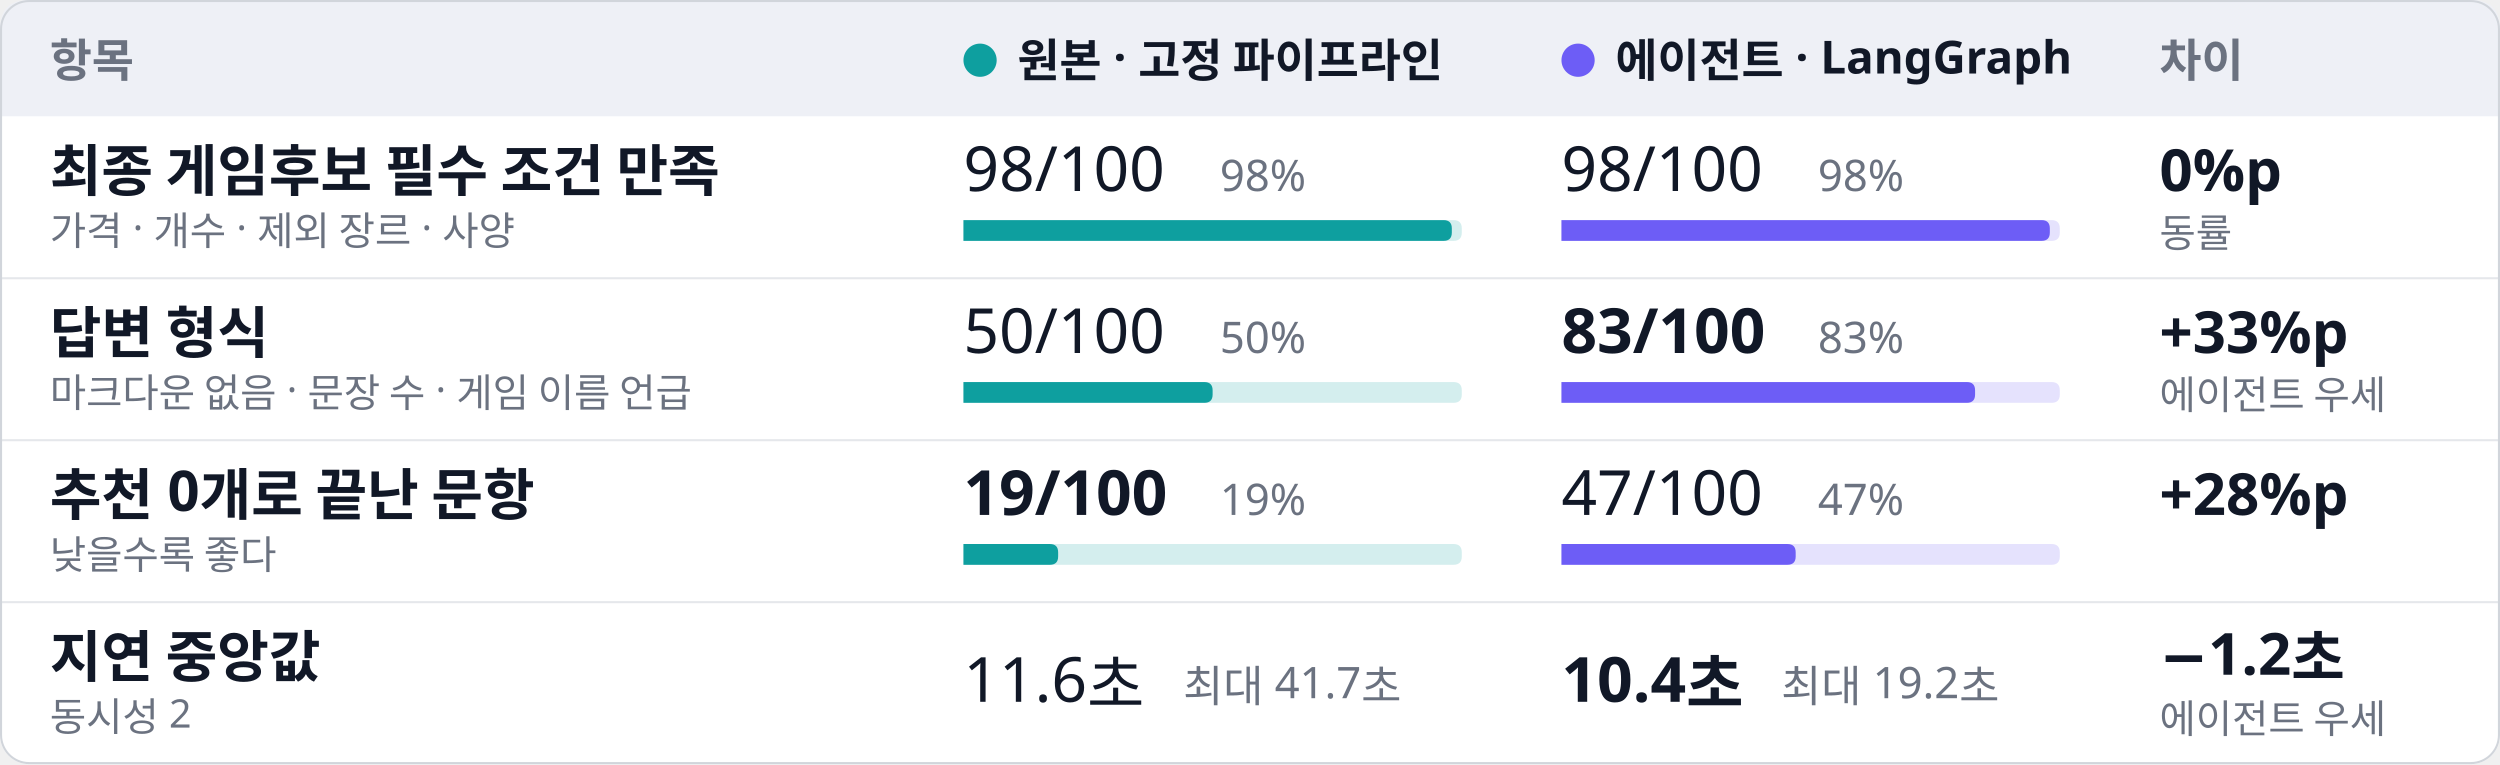
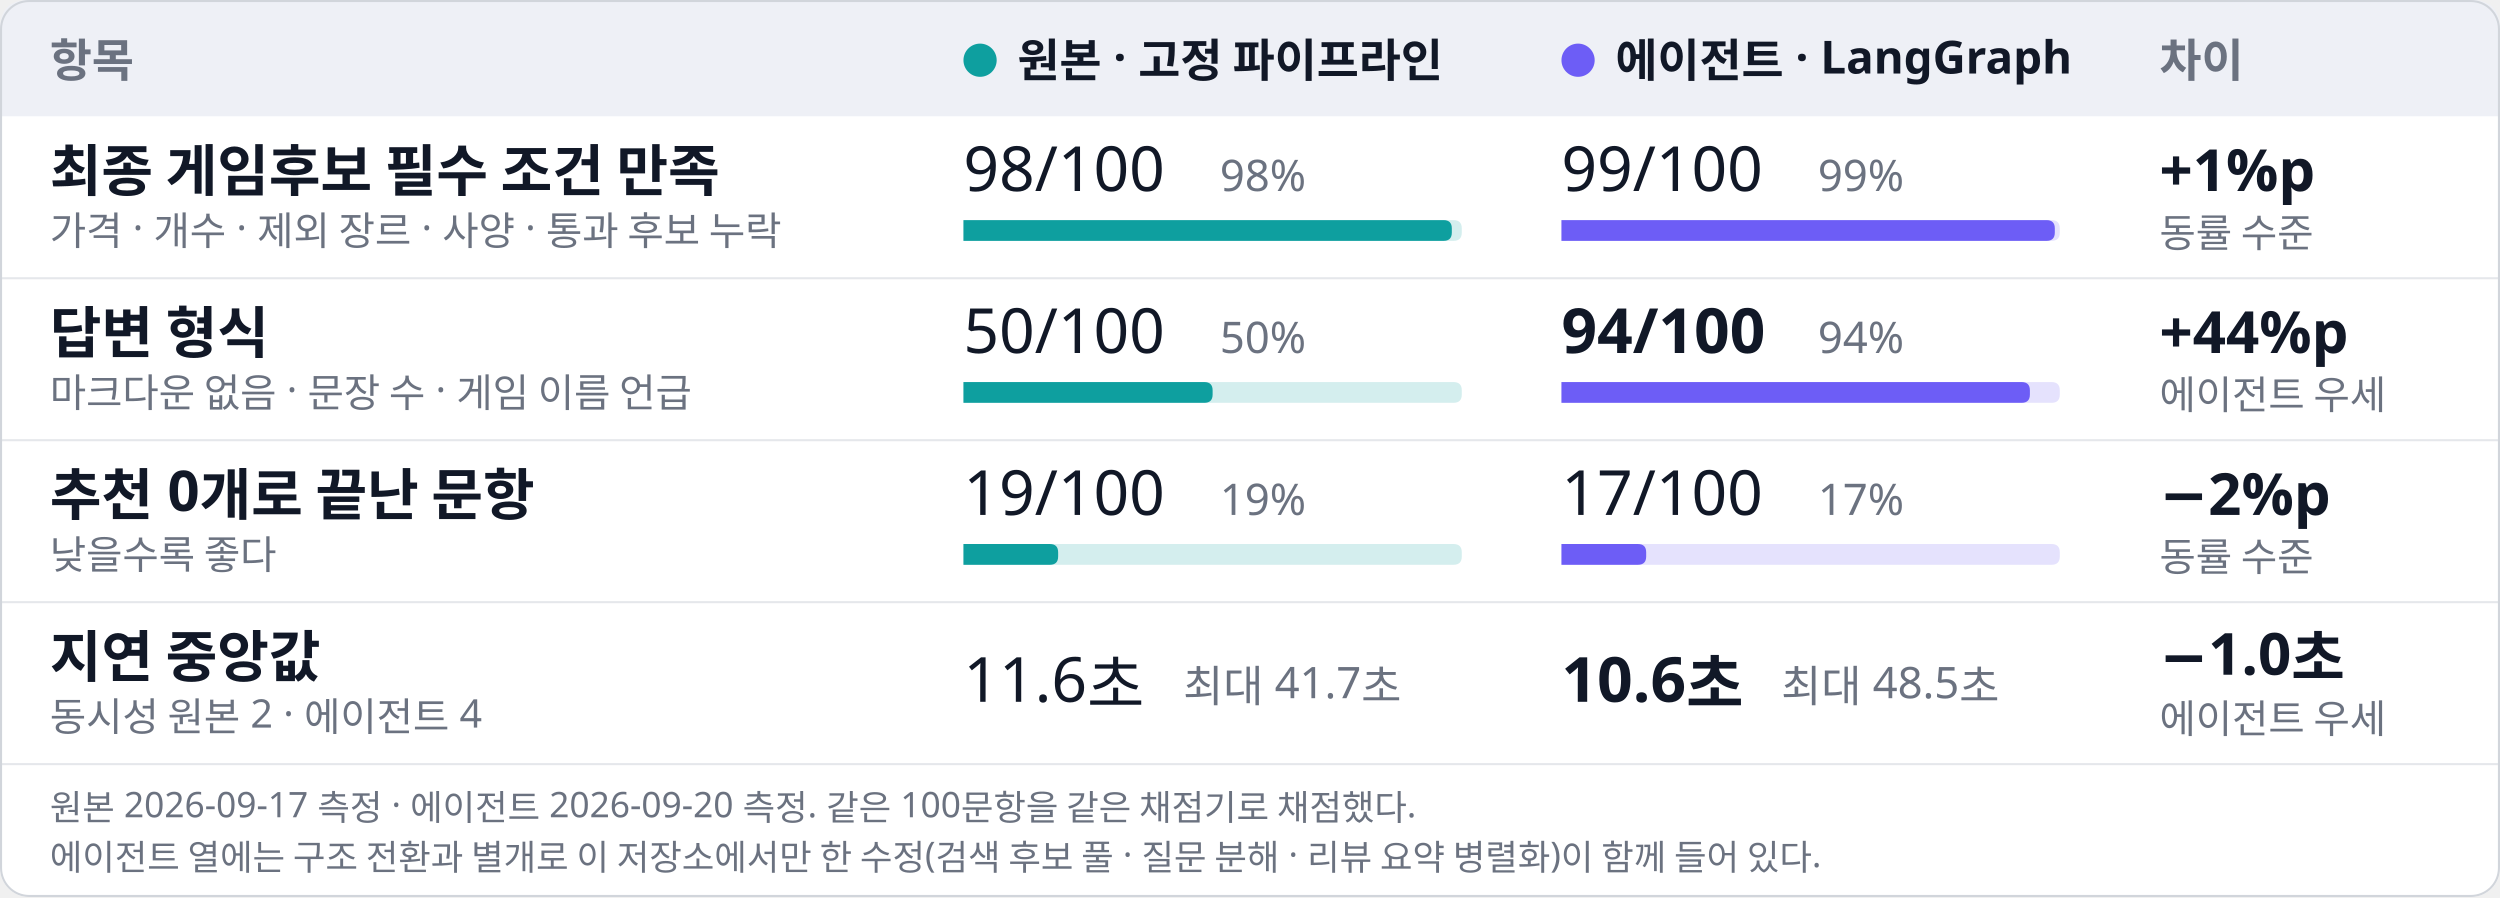
- <svg xmlns="http://www.w3.org/2000/svg" width="1204" height="368" viewBox="56 172 1204 368" font-family="Apple SD Gothic Neo, Pretendard, Noto Sans KR, sans-serif">
-   <rect x="56" y="172" width="1204" height="368" rx="14" fill="white" />
+ <svg xmlns="http://www.w3.org/2000/svg" width="1204" height="432" viewBox="56 172 1204 432" font-family="Apple SD Gothic Neo, Pretendard, Noto Sans KR, sans-serif">
+   <rect x="56" y="172" width="1204" height="432" rx="14" fill="white" />
  <path d="M56 228 V186 Q56 172 70 172 H1246 Q1260 172 1260 186 V228 Z" fill="#EEF0F6" />
  <text x="80" y="209" font-size="22" fill="#6B7280" font-weight="600" text-anchor="start">항목</text>
  <circle cx="528" cy="201" r="8" fill="#0E9F9F" />
  <text x="546" y="209" font-size="22" fill="#111827" font-weight="600" text-anchor="start">원본 · 고정 파이프라인</text>
  <circle cx="816" cy="201" r="8" fill="#6D5DF6" />
  <text x="834" y="209" font-size="22" fill="#111827" font-weight="600" text-anchor="start">에이전트 · LangGraph</text>
  <text x="1096" y="209" font-size="22" fill="#6B7280" font-weight="600" text-anchor="start">차이</text>
  <text x="80" y="264" font-size="27" fill="#111827" font-weight="600" text-anchor="start">최종 게임후보 필수 조건 만족</text>
-   <text x="80" y="290" font-size="19" fill="#6B7280" font-weight="400" text-anchor="start">가격 · 개수 · 제외 장르 · 사양</text>
+   <text x="80" y="290" font-size="19" fill="#6B7280" font-weight="400" text-anchor="start">가격 · 개수 · 제외 장르 · 사양 · 통과 후보 누락</text>
  <text x="520" y="264" font-size="30" fill="#111827" font-weight="500" text-anchor="start">98/100</text>
  <text x="643.5" y="264" font-size="21" fill="#6B7280" font-weight="400" text-anchor="start">98%</text>
  <path d="M520 278 H756 Q760 278 760 282 V284 Q760 288 756 288 H520 Z" fill="#D4EEEE" />
  <path d="M520 278 H751.2 Q755.2 278 755.2 282 V284 Q755.2 288 751.2 288 H520 Z" fill="#0E9F9F" />
-   <text x="808" y="264" font-size="30" fill="#111827" font-weight="500" text-anchor="start">98/100</text>
-   <text x="931.5" y="264" font-size="21" fill="#6B7280" font-weight="400" text-anchor="start">98%</text>
+   <text x="808" y="264" font-size="30" fill="#111827" font-weight="500" text-anchor="start">99/100</text>
+   <text x="931.5" y="264" font-size="21" fill="#6B7280" font-weight="400" text-anchor="start">99%</text>
  <path d="M808 278 H1044 Q1048 278 1048 282 V284 Q1048 288 1044 288 H808 Z" fill="#E5E2FD" />
-   <path d="M808 278 H1039.2 Q1043.2 278 1043.2 282 V284 Q1043.2 288 1039.2 288 H808 Z" fill="#6D5DF6" />
-   <text x="1096" y="264" font-size="28" fill="#111827" font-weight="700" text-anchor="start">0%p</text>
-   <text x="1096" y="291" font-size="19" fill="#6B7280" font-weight="400" text-anchor="start">동률</text>
+   <path d="M808 278 H1041.6 Q1045.6 278 1045.6 282 V284 Q1045.6 288 1041.6 288 H808 Z" fill="#6D5DF6" />
+   <text x="1096" y="264" font-size="28" fill="#111827" font-weight="700" text-anchor="start">+1%p</text>
+   <text x="1096" y="291" font-size="19" fill="#6B7280" font-weight="400" text-anchor="start">동률 수준</text>
  <line x1="56" y1="306" x2="1260" y2="306" stroke="#E5E7EB" />
  <text x="80" y="342" font-size="27" fill="#111827" font-weight="600" text-anchor="start">답변 형식</text>
  <text x="80" y="368" font-size="19" fill="#6B7280" font-weight="400" text-anchor="start">마크다운 없음 · 문장 수 · 게임 이름 언급</text>
  <text x="520" y="342" font-size="30" fill="#111827" font-weight="500" text-anchor="start">50/100</text>
  <text x="643.5" y="342" font-size="21" fill="#6B7280" font-weight="400" text-anchor="start">50%</text>
  <path d="M520 356 H756 Q760 356 760 360 V362 Q760 366 756 366 H520 Z" fill="#D4EEEE" />
  <path d="M520 356 H636.0 Q640.0 356 640.0 360 V362 Q640.0 366 636.0 366 H520 Z" fill="#0E9F9F" />
-   <text x="808" y="342" font-size="30" fill="#111827" font-weight="700" text-anchor="start">83/100</text>
-   <text x="931.5" y="342" font-size="21" fill="#6B7280" font-weight="400" text-anchor="start">83%</text>
+   <text x="808" y="342" font-size="30" fill="#111827" font-weight="700" text-anchor="start">94/100</text>
+   <text x="931.5" y="342" font-size="21" fill="#6B7280" font-weight="400" text-anchor="start">94%</text>
  <path d="M808 356 H1044 Q1048 356 1048 360 V362 Q1048 366 1044 366 H808 Z" fill="#E5E2FD" />
-   <path d="M808 356 H1003.2 Q1007.2 356 1007.2 360 V362 Q1007.2 366 1003.2 366 H808 Z" fill="#6D5DF6" />
-   <text x="1096" y="342" font-size="28" fill="#111827" font-weight="700" text-anchor="start">+33%p</text>
+   <path d="M808 356 H1029.6 Q1033.6 356 1033.6 360 V362 Q1033.6 366 1029.6 366 H808 Z" fill="#6D5DF6" />
+   <text x="1096" y="342" font-size="28" fill="#111827" font-weight="700" text-anchor="start">+44%p</text>
  <text x="1096" y="369" font-size="19" fill="#6B7280" font-weight="400" text-anchor="start">에이전트 우세</text>
  <line x1="56" y1="384" x2="1260" y2="384" stroke="#E5E7EB" />
  <text x="80" y="420" font-size="27" fill="#111827" font-weight="600" text-anchor="start">추천 0개로 끝난 문항</text>
  <text x="80" y="446" font-size="19" fill="#6B7280" font-weight="400" text-anchor="start">낮을수록 좋다</text>
-   <text x="520" y="420" font-size="30" fill="#111827" font-weight="700" text-anchor="start">19/100</text>
+   <text x="520" y="420" font-size="30" fill="#111827" font-weight="500" text-anchor="start">19/100</text>
  <text x="643.5" y="420" font-size="21" fill="#6B7280" font-weight="400" text-anchor="start">19%</text>
  <path d="M520 434 H756 Q760 434 760 438 V440 Q760 444 756 444 H520 Z" fill="#D4EEEE" />
  <path d="M520 434 H561.6 Q565.6 434 565.6 438 V440 Q565.6 444 561.6 444 H520 Z" fill="#0E9F9F" />
-   <text x="808" y="420" font-size="30" fill="#111827" font-weight="500" text-anchor="start">47/100</text>
-   <text x="931.5" y="420" font-size="21" fill="#6B7280" font-weight="400" text-anchor="start">47%</text>
+   <text x="808" y="420" font-size="30" fill="#111827" font-weight="500" text-anchor="start">17/100</text>
+   <text x="931.5" y="420" font-size="21" fill="#6B7280" font-weight="400" text-anchor="start">17%</text>
  <path d="M808 434 H1044 Q1048 434 1048 438 V440 Q1048 444 1044 444 H808 Z" fill="#E5E2FD" />
-   <path d="M808 434 H916.8 Q920.8 434 920.8 438 V440 Q920.8 444 916.8 444 H808 Z" fill="#6D5DF6" />
-   <text x="1096" y="420" font-size="28" fill="#111827" font-weight="700" text-anchor="start">+28%p</text>
+   <path d="M808 434 H844.8 Q848.8 434 848.8 438 V440 Q848.8 444 844.8 444 H808 Z" fill="#6D5DF6" />
+   <text x="1096" y="420" font-size="28" fill="#111827" font-weight="700" text-anchor="start">−2%p</text>
+   <text x="1096" y="447" font-size="19" fill="#6B7280" font-weight="400" text-anchor="start">동률 수준</text>
  <line x1="56" y1="462" x2="1260" y2="462" stroke="#E5E7EB" />
  <text x="80" y="498" font-size="27" fill="#111827" font-weight="600" text-anchor="start">지연 중앙값</text>
-   <text x="80" y="524" font-size="19" fill="#6B7280" font-weight="400" text-anchor="start">동시성 2</text>
+   <text x="80" y="524" font-size="19" fill="#6B7280" font-weight="400" text-anchor="start">동시성 원본 2 · 에이전트 4</text>
  <text x="520" y="510" font-size="30" fill="#111827" font-weight="500" text-anchor="start">11.6초</text>
  <text x="625.8" y="510" font-size="21" fill="#6B7280" font-weight="400" text-anchor="start">최대 41.7초</text>
-   <text x="808" y="510" font-size="30" fill="#111827" font-weight="700" text-anchor="start">10.4초</text>
-   <text x="913.8" y="510" font-size="21" fill="#6B7280" font-weight="400" text-anchor="start">최대 19.2초</text>
-   <text x="1096" y="498" font-size="28" fill="#111827" font-weight="700" text-anchor="start">−1.2초</text>
+   <text x="808" y="510" font-size="30" fill="#111827" font-weight="700" text-anchor="start">10.6초</text>
+   <text x="913.8" y="510" font-size="21" fill="#6B7280" font-weight="400" text-anchor="start">최대 48.5초</text>
+   <text x="1096" y="498" font-size="28" fill="#111827" font-weight="700" text-anchor="start">−1.0초</text>
  <text x="1096" y="525" font-size="19" fill="#6B7280" font-weight="400" text-anchor="start">에이전트 우세</text>
-   <rect x="56.5" y="172.5" width="1203" height="367" rx="13.5" fill="none" stroke="#D1D5DB" />
+   <line x1="56" y1="540" x2="1260" y2="540" stroke="#E5E7EB" />
+   <text x="80" y="567" font-size="17" fill="#6B7280" font-weight="400" text-anchor="start">원본 2026-09-17 측정 · 에이전트 2026-09-20 측정. 같은 100문항을 같은 채점기로 채점했다.</text>
+   <text x="80" y="591" font-size="17" fill="#6B7280" font-weight="400" text-anchor="start">에이전트 열에는 구조 전환과 별개로 이 저장소에서만 한 수정(검색 후보 풀 · 질문 분해 · 리뷰 요약 병렬화)이 함께 들어 있다.</text>
+   <rect x="56.5" y="172.5" width="1203" height="431" rx="13.5" fill="none" stroke="#D1D5DB" />
</svg>
